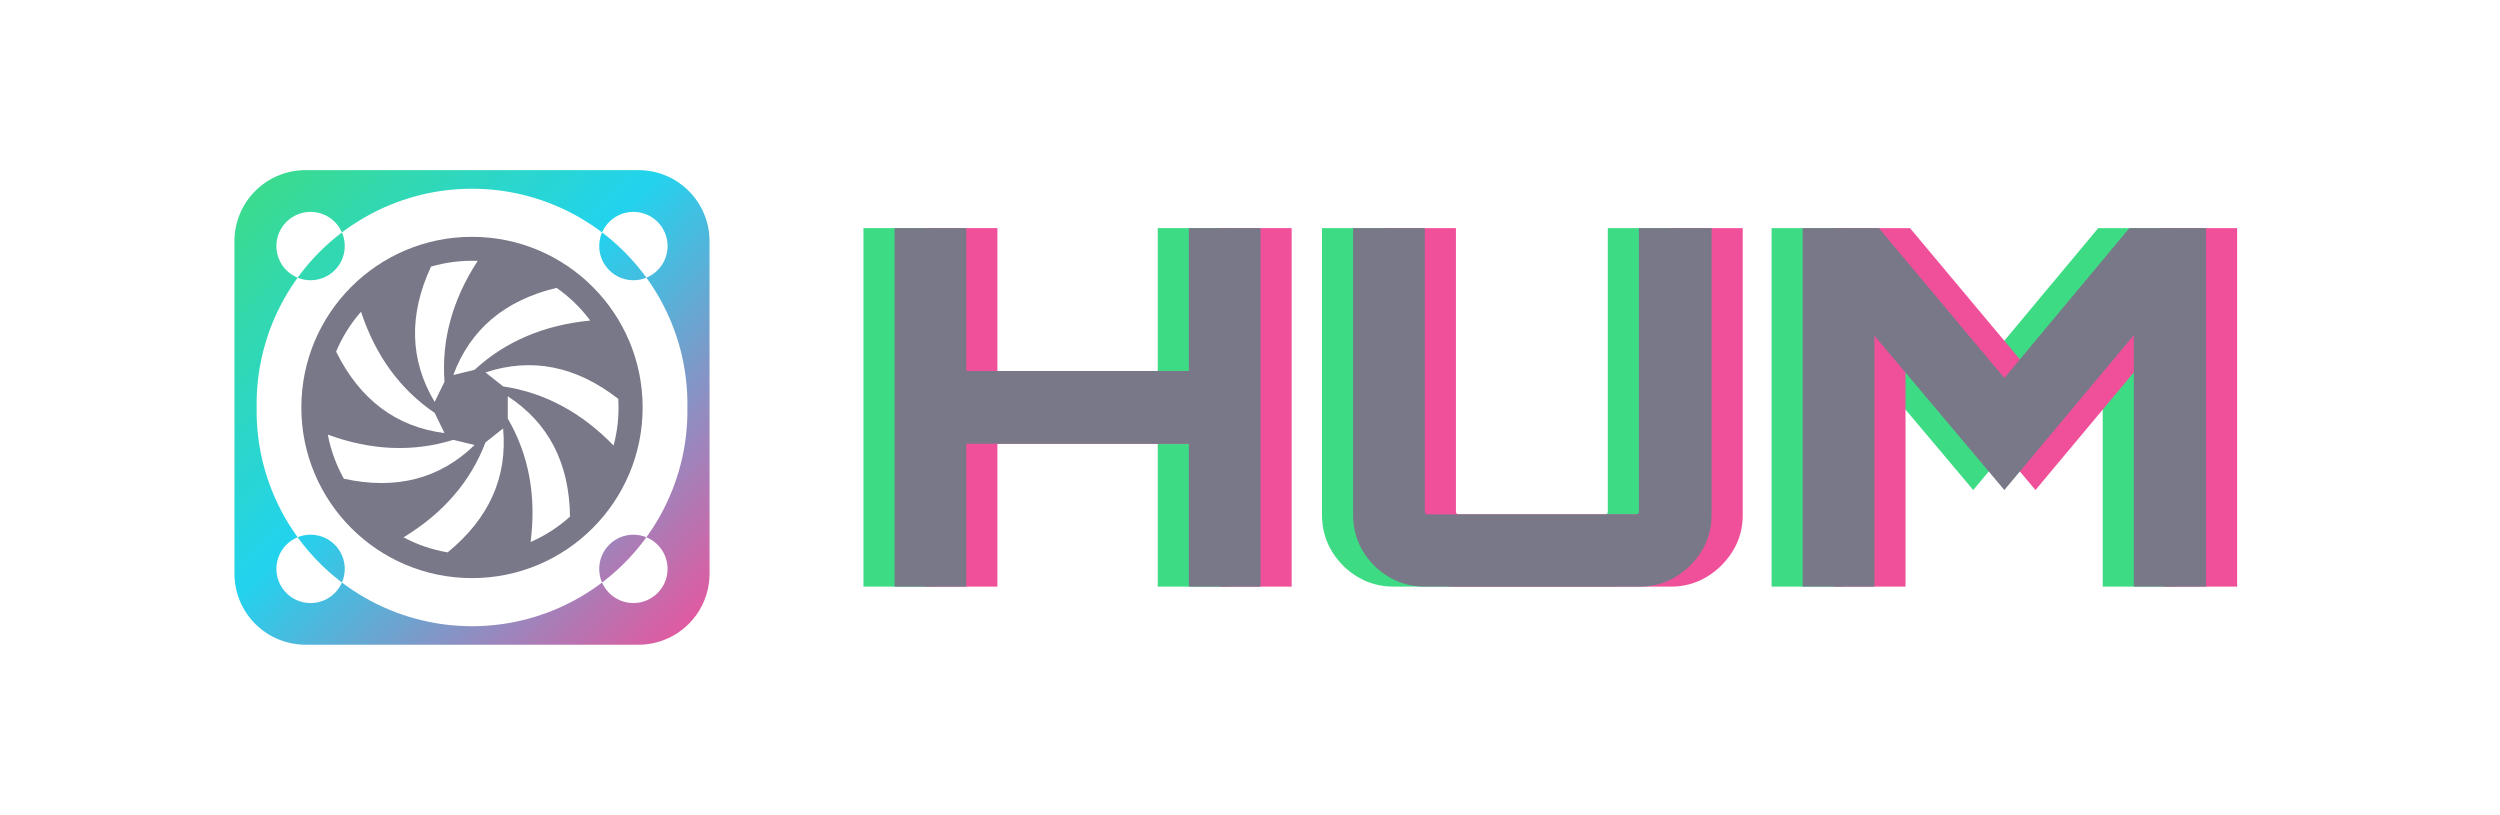
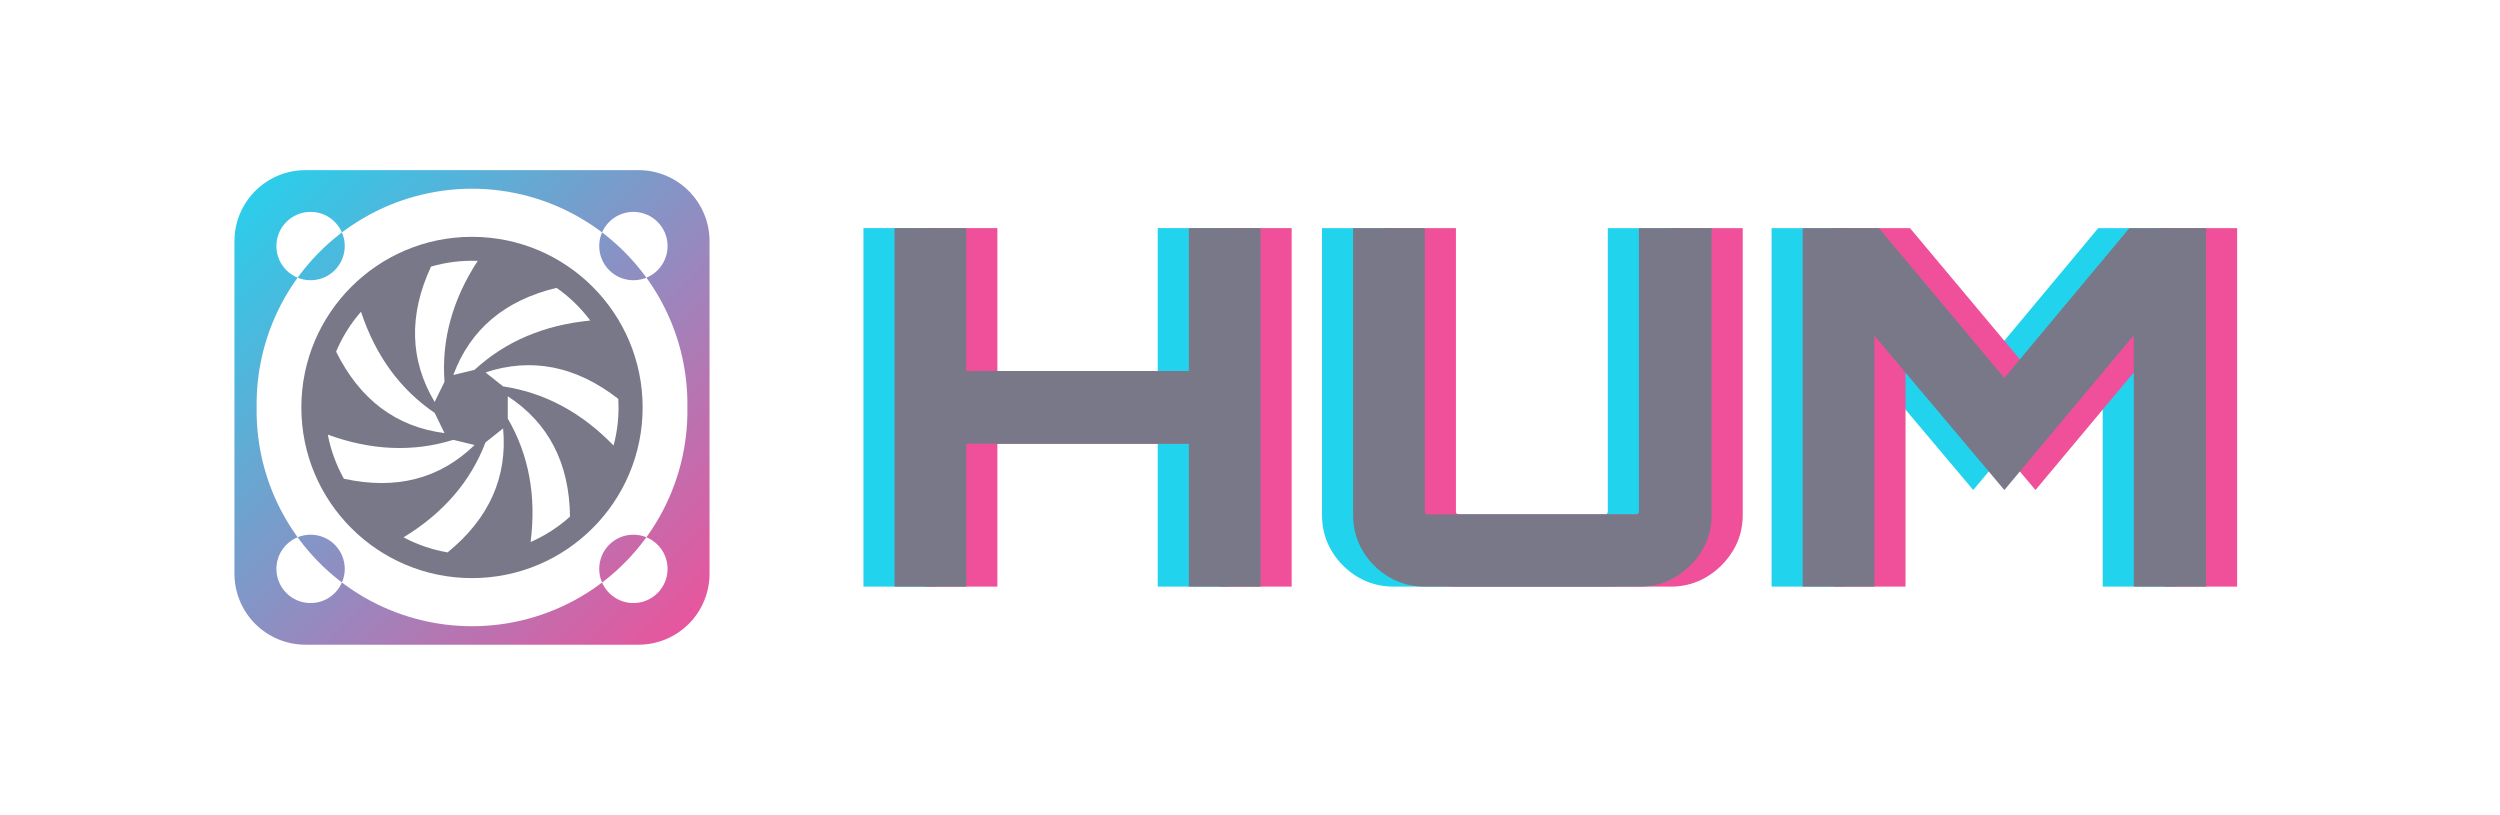
<svg xmlns="http://www.w3.org/2000/svg" width="482" height="157" viewBox="0 0 482 157" fill="none" role="img" aria-label="hum">
  <defs>
    <linearGradient id="g" x1="0" y1="0" x2="1" y2="1">
-       <stop offset="0" stop-color="#3DDC84" />
-       <stop offset="0.45" stop-color="#22D3EE" />
+       <stop offset="0" stop-color="#22D3EE" />
      <stop offset="1" stop-color="#F0509A" />
    </linearGradient>
  </defs>
  <path fill="url(#g)" fill-rule="evenodd" d="M 45.2 46.5 A 13.7 13.7 0 0 1 59.0 32.8 L 123.0 32.8 A 13.7 13.7 0 0 1 136.8 46.5 L 136.8 110.6 A 13.7 13.7 0 0 1 123.0 124.3 L 59.0 124.3 A 13.7 13.7 0 0 1 45.2 110.6 Z M 49.48 78.56 A 41.53 41.53 0 1 0 132.53 78.56 A 41.53 41.53 0 1 0 49.48 78.56 Z M 53.29 47.44 A 6.59 6.59 0 1 0 66.47 47.44 A 6.59 6.59 0 1 0 53.29 47.44 Z M 115.53 47.44 A 6.59 6.59 0 1 0 128.71 47.44 A 6.59 6.59 0 1 0 115.53 47.44 Z M 53.29 109.68 A 6.59 6.59 0 1 0 66.47 109.68 A 6.59 6.59 0 1 0 53.29 109.68 Z M 115.53 109.68 A 6.59 6.59 0 1 0 128.71 109.68 A 6.59 6.59 0 1 0 115.53 109.68 Z" />
  <path fill-rule="evenodd" d="M 58.10 78.56 A 32.90 32.90 0 1 0 123.90 78.56 A 32.90 32.90 0 1 0 58.10 78.56 Z M 97.9 76.4 Q 109.7 84.1 109.9 99.6 A 28.3 28.3 0 0 1 102.3 104.5 Q 104.0 91.2 97.9 80.7 Z M 97.0 82.6 Q 98.3 96.7 86.3 106.5 A 28.3 28.3 0 0 1 77.8 103.6 Q 89.3 96.6 93.6 85.3 Z M 91.5 85.8 Q 81.4 95.6 66.3 92.3 A 28.3 28.3 0 0 1 63.2 83.8 Q 75.8 88.4 87.4 84.8 Z M 85.7 83.5 Q 71.7 81.7 64.8 67.8 A 28.3 28.3 0 0 1 69.6 60.1 Q 73.8 72.8 83.8 79.6 Z M 83.8 77.5 Q 76.6 65.4 83.1 51.4 A 28.3 28.3 0 0 1 92.1 50.3 Q 84.8 61.5 85.7 73.6 Z M 87.4 72.3 Q 92.3 59.1 107.3 55.5 A 28.3 28.3 0 0 1 113.8 61.8 Q 100.4 63.1 91.5 71.3 Z M 93.6 71.8 Q 107.0 67.4 119.2 76.9 A 28.3 28.3 0 0 1 118.3 85.9 Q 109.0 76.3 97.0 74.5 Z" fill="#787888" />
-   <g fill="#3DDC84" transform="translate(161.0,113.1) scale(0.096,-0.096)">
+   <g fill="#22D3EE" transform="translate(161.0,113.1) scale(0.096,-0.096)">
    <path d="M57 0V720H201V433H648V720H792V0H648V287H201V0Z" transform="translate(0,0)" />
    <path d="M198 0Q158 0 125.5 19.5Q93 39 73.5 71.5Q54 104 54 144V720H198V151Q198 148 199.5 146.5Q201 145 204 145H622Q625 145 626.5 146.5Q628 148 628 151V720H774V144Q774 104 754.0 71.5Q734 39 701.5 19.5Q669 0 630 0H198Z" transform="translate(923.9167,0)" />
    <path d="M56 0V720H209L461 419L712 720H866V0H721V505L461 194L200 504V0Z" transform="translate(1824.833,0)" />
  </g>
  <g fill="#F0509A" transform="translate(173.0,113.1) scale(0.096,-0.096)">
    <path d="M57 0V720H201V433H648V720H792V0H648V287H201V0Z" transform="translate(0,0)" />
    <path d="M198 0Q158 0 125.5 19.5Q93 39 73.5 71.5Q54 104 54 144V720H198V151Q198 148 199.5 146.5Q201 145 204 145H622Q625 145 626.5 146.5Q628 148 628 151V720H774V144Q774 104 754.0 71.5Q734 39 701.5 19.5Q669 0 630 0H198Z" transform="translate(923.9167,0)" />
    <path d="M56 0V720H209L461 419L712 720H866V0H721V505L461 194L200 504V0Z" transform="translate(1824.833,0)" />
  </g>
  <g fill="#787888" transform="translate(167.0,113.1) scale(0.096,-0.096)">
    <path d="M57 0V720H201V433H648V720H792V0H648V287H201V0Z" transform="translate(0,0)" />
    <path d="M198 0Q158 0 125.5 19.5Q93 39 73.5 71.5Q54 104 54 144V720H198V151Q198 148 199.5 146.5Q201 145 204 145H622Q625 145 626.5 146.5Q628 148 628 151V720H774V144Q774 104 754.0 71.5Q734 39 701.5 19.5Q669 0 630 0H198Z" transform="translate(923.9167,0)" />
    <path d="M56 0V720H209L461 419L712 720H866V0H721V505L461 194L200 504V0Z" transform="translate(1824.833,0)" />
  </g>
</svg>
